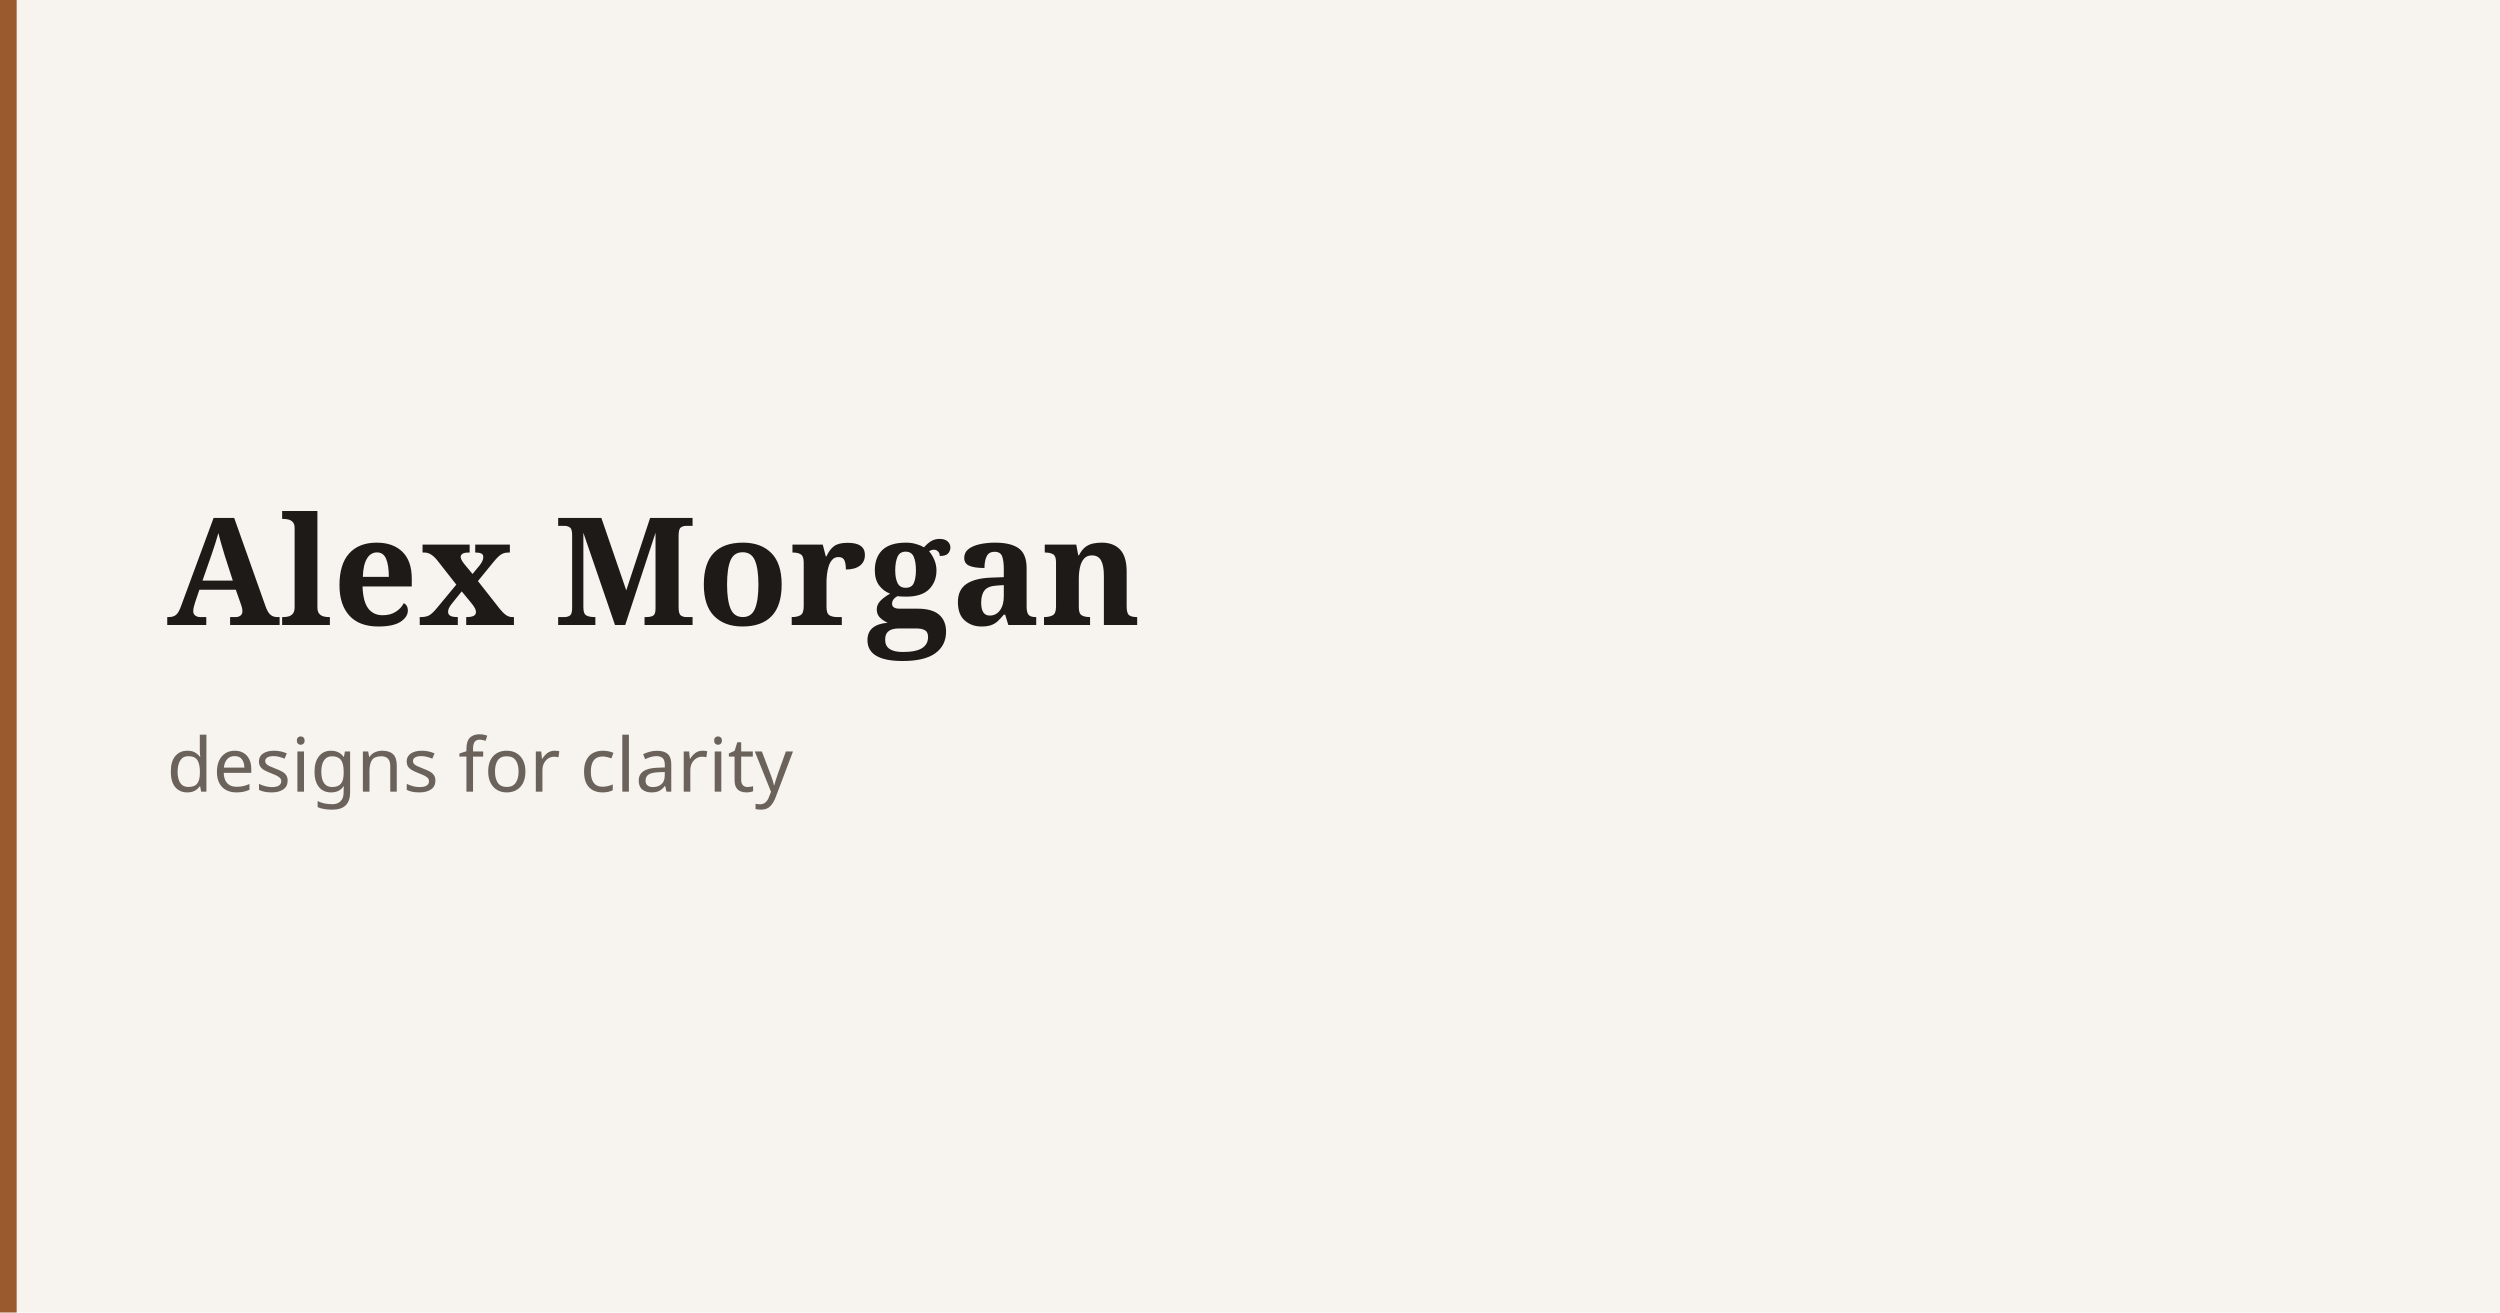
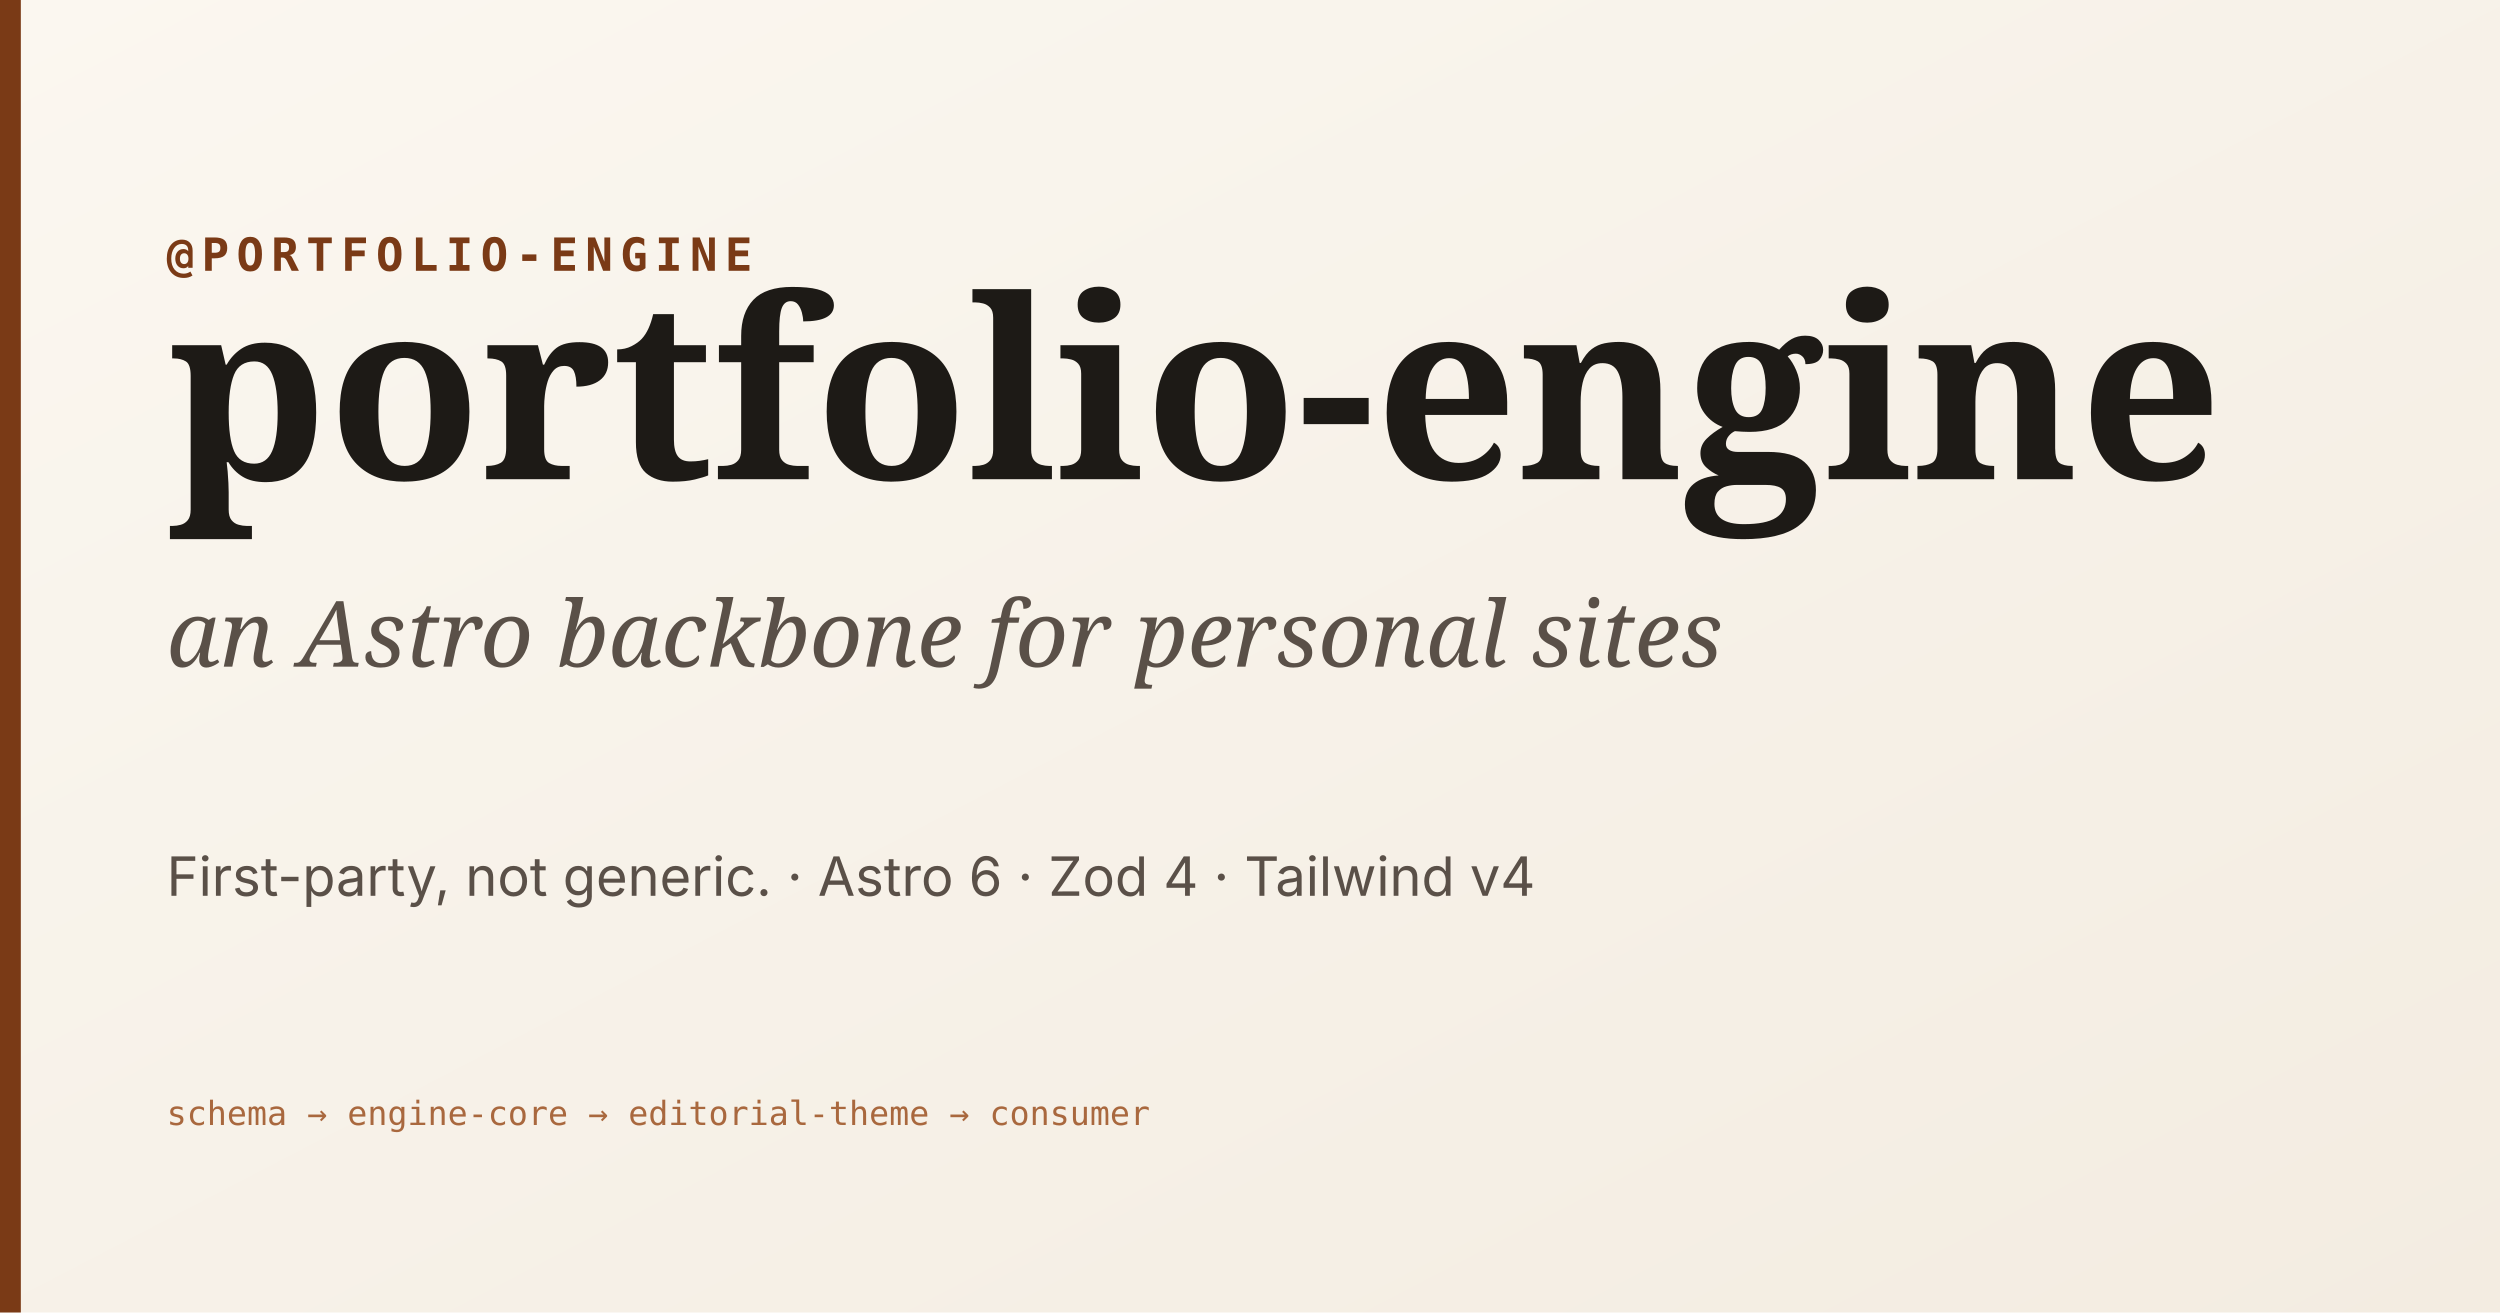
<svg xmlns="http://www.w3.org/2000/svg" viewBox="0 0 1200 630">
-   <rect width="1200" height="630" fill="#f7f4ef" />
-   <rect x="0" y="0" width="8" height="630" fill="#9a5a2e" />
-   <text x="80" y="300" font-family="serif" font-size="72" font-weight="bold" fill="#1e1a17">Alex Morgan</text>
-   <text x="80" y="380" font-family="sans-serif" font-size="36" fill="#6b625b">designs for clarity</text>
+   <defs>
+     <linearGradient id="bg" x1="0" y1="0" x2="1" y2="1">
+       <stop offset="0%" stop-color="#fbf7f0" />
+       <stop offset="100%" stop-color="#f3ece1" />
+     </linearGradient>
+   </defs>
+   <rect width="1200" height="630" fill="url(#bg)" />
+   <rect x="0" y="0" width="10" height="630" fill="#7a3a16" />
+   <g transform="translate(80, 130)">
+     <text font-family="ui-monospace, 'SF Mono', Consolas, monospace" font-size="22" font-weight="700" fill="#7a3a16" letter-spacing="3.5">@PORTFOLIO-ENGINE</text>
+   </g>
+   <g transform="translate(80, 230)">
+     <text font-family="'Cormorant Garamond', Georgia, serif" font-size="120" font-weight="700" fill="#1d1a16">portfolio-engine</text>
+   </g>
+   <g transform="translate(80, 320)">
+     <text font-family="'Cormorant Garamond', Georgia, serif" font-size="44" font-style="italic" fill="#5a5048">an Astro backbone for personal sites</text>
+   </g>
+   <g transform="translate(80, 430)">
+     <text font-family="Inter, 'Helvetica Neue', sans-serif" font-size="26" fill="#5a5048">First-party, not generic.  ·  Astro 6  ·  Zod 4  ·  Tailwind v4</text>
+   </g>
+   <g transform="translate(80, 540)" font-family="ui-monospace, 'SF Mono', Consolas, monospace" font-size="16" fill="#a9683e">
+     <text>schema → engine-core → editorial-theme → consumer</text>
+   </g>
</svg>
